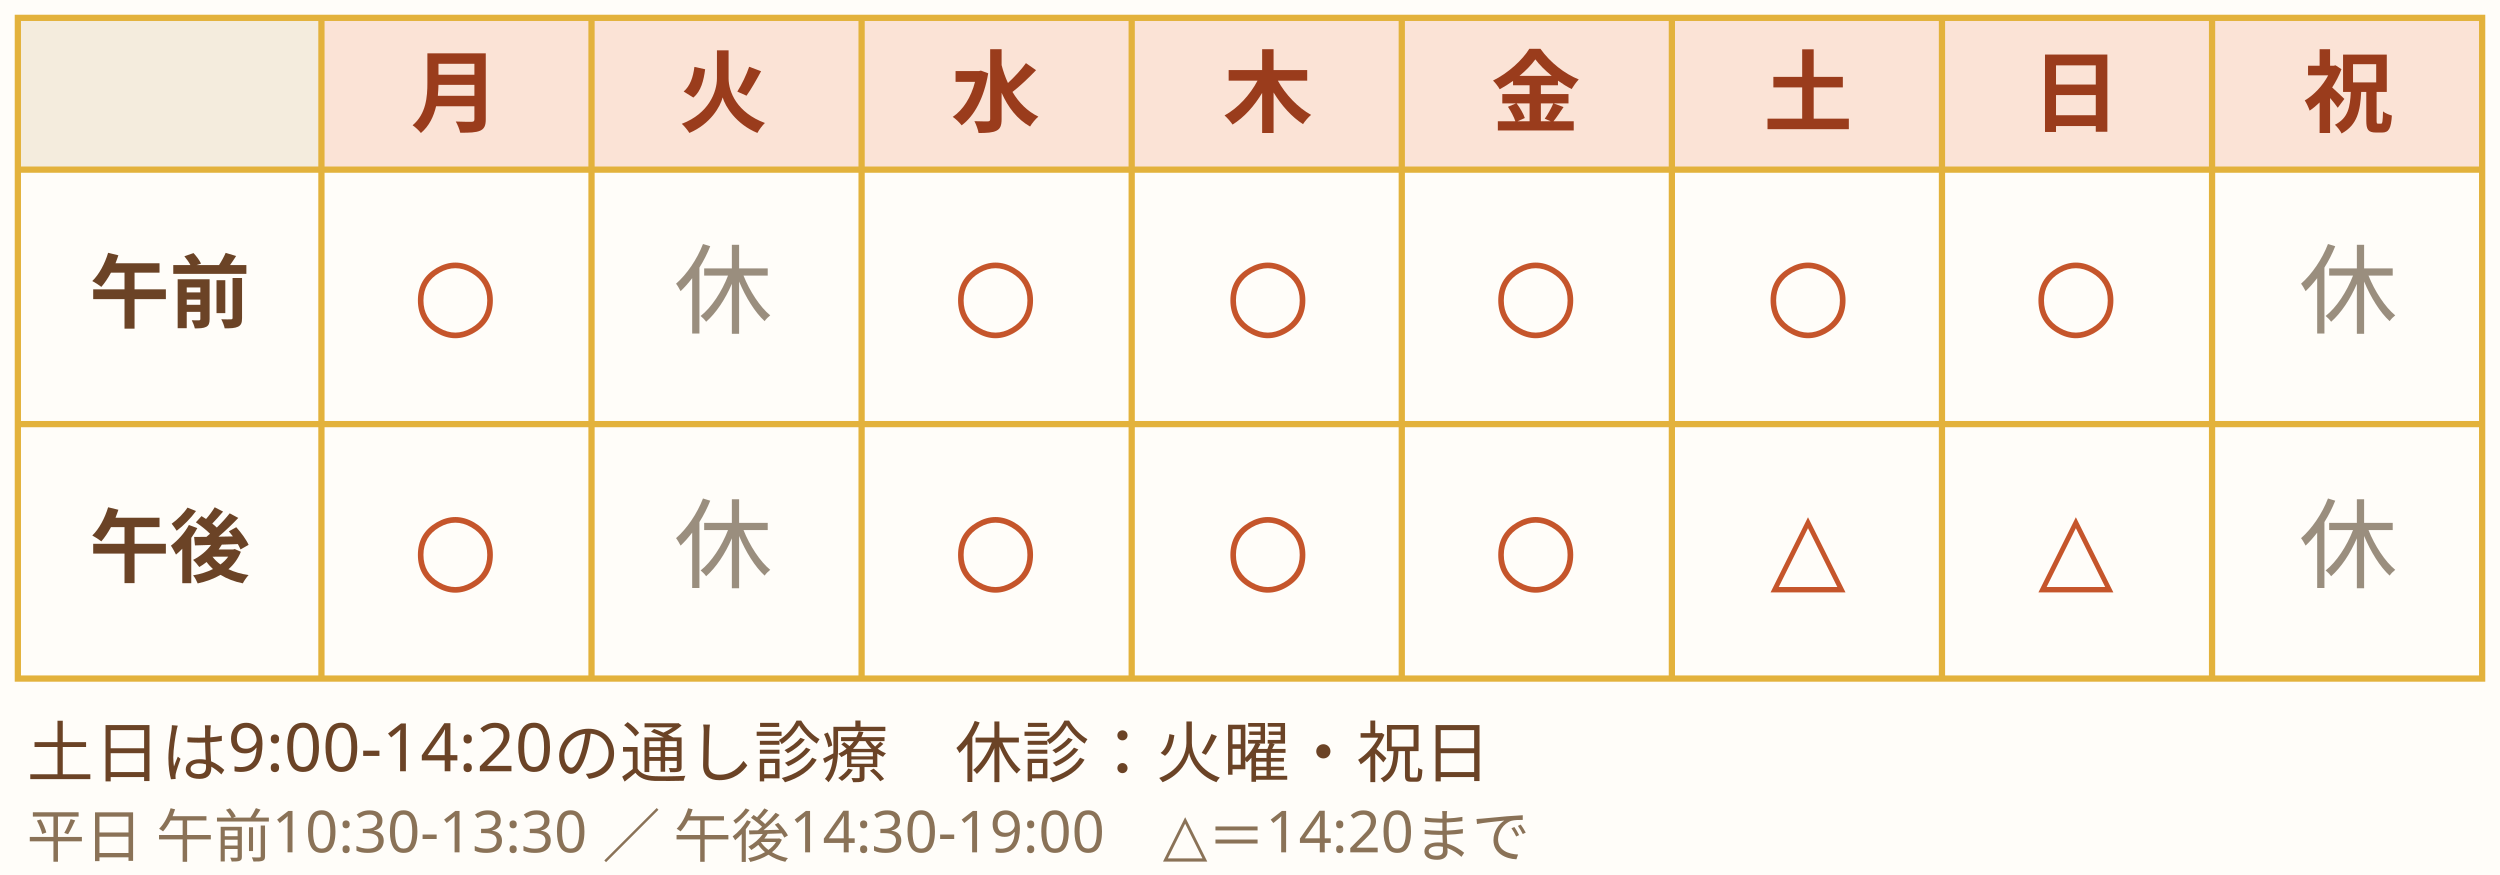
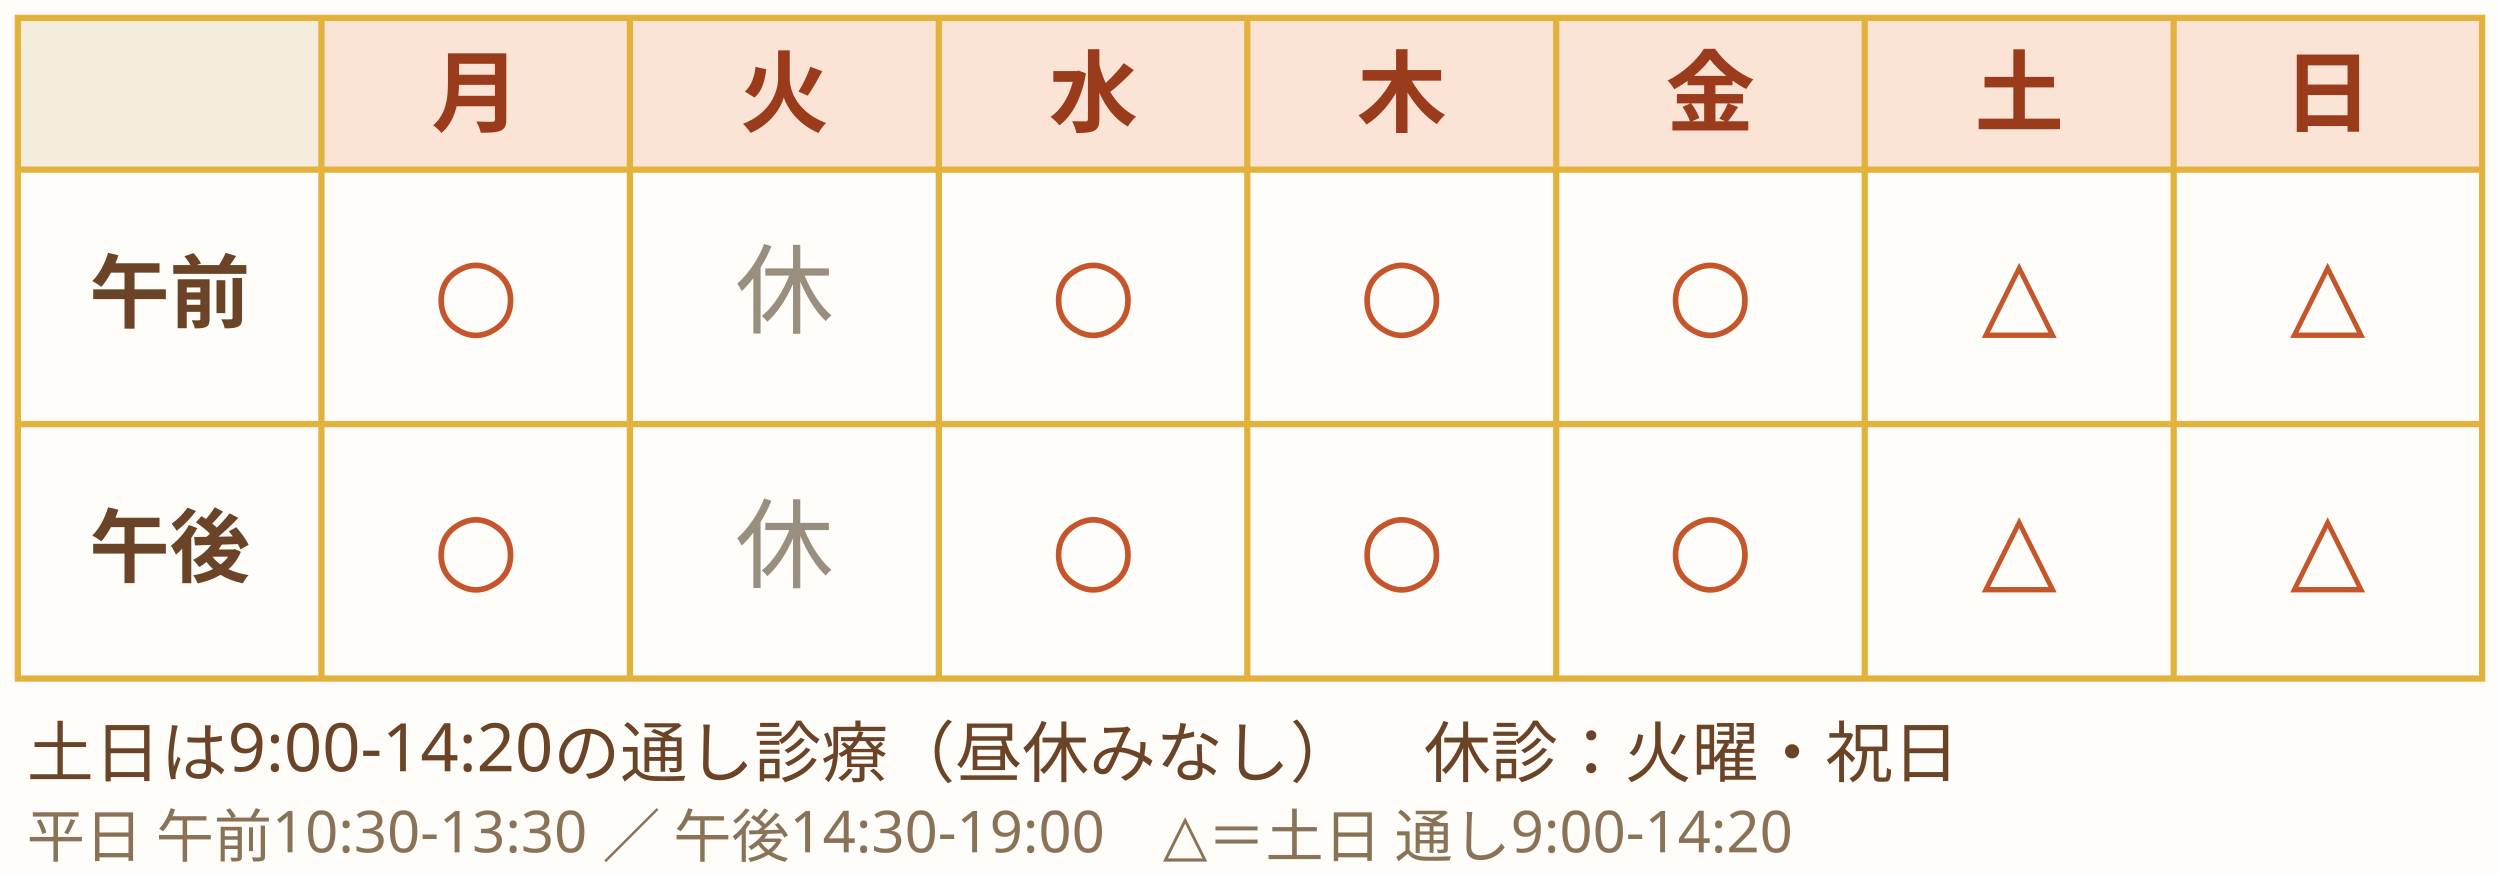
<svg xmlns="http://www.w3.org/2000/svg" viewBox="0 0 560 196" font-family="'Yu Gothic','Meiryo','Noto Sans JP',sans-serif">
  <rect x="0" y="0" width="560" height="196" fill="#FFFDF9" />
  <rect x="72" y="4" width="484" height="34" fill="#FBE3D6" />
  <rect x="4" y="4" width="68" height="34" fill="#F4ECDD" />
  <g stroke="#E3B23C" stroke-width="1.4" fill="none">
    <rect x="4" y="4" width="552" height="148" />
    <line x1="72" y1="4" x2="72" y2="152" />
    <line x1="4" y1="38" x2="556" y2="38" />
    <line x1="4" y1="95" x2="556" y2="95" />
-     <line x1="132.5" y1="4" x2="132.5" y2="152" />
-     <line x1="193" y1="4" x2="193" y2="152" />
-     <line x1="253.5" y1="4" x2="253.5" y2="152" />
-     <line x1="314" y1="4" x2="314" y2="152" />
-     <line x1="374.5" y1="4" x2="374.5" y2="152" />
-     <line x1="435" y1="4" x2="435" y2="152" />
-     <line x1="495.5" y1="4" x2="495.5" y2="152" />
+     <line x1="141.1" y1="4" x2="141.1" y2="152" />
+     <line x1="210.3" y1="4" x2="210.3" y2="152" />
+     <line x1="279.4" y1="4" x2="279.4" y2="152" />
+     <line x1="348.6" y1="4" x2="348.6" y2="152" />
+     <line x1="417.7" y1="4" x2="417.7" y2="152" />
+     <line x1="486.9" y1="4" x2="486.9" y2="152" />
  </g>
  <g font-size="20" font-weight="700" fill="#9A3C1C" text-anchor="middle">
-     <text x="102" y="28">月</text>
-     <text x="162" y="28">火</text>
-     <text x="223" y="28">水</text>
-     <text x="284" y="28">木</text>
-     <text x="344" y="28">金</text>
-     <text x="405" y="28">土</text>
-     <text x="465" y="28">日</text>
-     <text x="526" y="28">祝</text>
+     <text x="106.6" y="28">月</text>
+     <text x="175.7" y="28">火</text>
+     <text x="244.9" y="28">水</text>
+     <text x="314" y="28">木</text>
+     <text x="383.1" y="28">金</text>
+     <text x="452.3" y="28">土</text>
+     <text x="521.4" y="28">日</text>
  </g>
  <g font-size="18" font-weight="700" fill="#6B4326" text-anchor="middle">
    <text x="38" y="72">午前</text>
    <text x="38" y="129">午後</text>
  </g>
  <g font-size="22" text-anchor="middle">
-     <text x="102" y="73" fill="#C5552B">○</text>
-     <text x="162" y="73" fill="#9A8E7E">休</text>
-     <text x="223" y="73" fill="#C5552B">○</text>
-     <text x="284" y="73" fill="#C5552B">○</text>
-     <text x="344" y="73" fill="#C5552B">○</text>
-     <text x="405" y="73" fill="#C5552B">○</text>
-     <text x="465" y="73" fill="#C5552B">○</text>
-     <text x="526" y="73" fill="#9A8E7E">休</text>
+     <text x="106.6" y="73" fill="#C5552B">○</text>
+     <text x="175.7" y="73" fill="#9A8E7E">休</text>
+     <text x="244.9" y="73" fill="#C5552B">○</text>
+     <text x="314" y="73" fill="#C5552B">○</text>
+     <text x="383.1" y="73" fill="#C5552B">○</text>
+     <text x="452.3" y="73" fill="#C5552B">△</text>
+     <text x="521.4" y="73" fill="#C5552B">△</text>
  </g>
  <g font-size="22" text-anchor="middle">
-     <text x="102" y="130" fill="#C5552B">○</text>
-     <text x="162" y="130" fill="#9A8E7E">休</text>
-     <text x="223" y="130" fill="#C5552B">○</text>
-     <text x="284" y="130" fill="#C5552B">○</text>
-     <text x="344" y="130" fill="#C5552B">○</text>
-     <text x="405" y="130" fill="#C5552B">△</text>
-     <text x="465" y="130" fill="#C5552B">△</text>
-     <text x="526" y="130" fill="#9A8E7E">休</text>
+     <text x="106.6" y="130" fill="#C5552B">○</text>
+     <text x="175.7" y="130" fill="#9A8E7E">休</text>
+     <text x="244.9" y="130" fill="#C5552B">○</text>
+     <text x="314" y="130" fill="#C5552B">○</text>
+     <text x="383.1" y="130" fill="#C5552B">○</text>
+     <text x="452.3" y="130" fill="#C5552B">△</text>
+     <text x="521.4" y="130" fill="#C5552B">△</text>
  </g>
-   <text x="6" y="174" font-size="15" fill="#6B4326">土日は9:00-14:20の通し診療　休診：火曜・祝日</text>
-   <text x="6" y="192" font-size="13" fill="#8A7257">平日 午前10:30-13:30 ／ 午後14:30-19:00　△＝14:20まで</text>
+   <text x="6" y="174" font-size="15" fill="#6B4326">土日は9:00-14:20の通し診療（昼休みなし）　休診：火曜・祝日</text>
+   <text x="6" y="192" font-size="13" fill="#8A7257">平日 午前10:30-13:30 ／ 午後14:30-19:00　△＝土日 通し9:00-14:20</text>
</svg>
